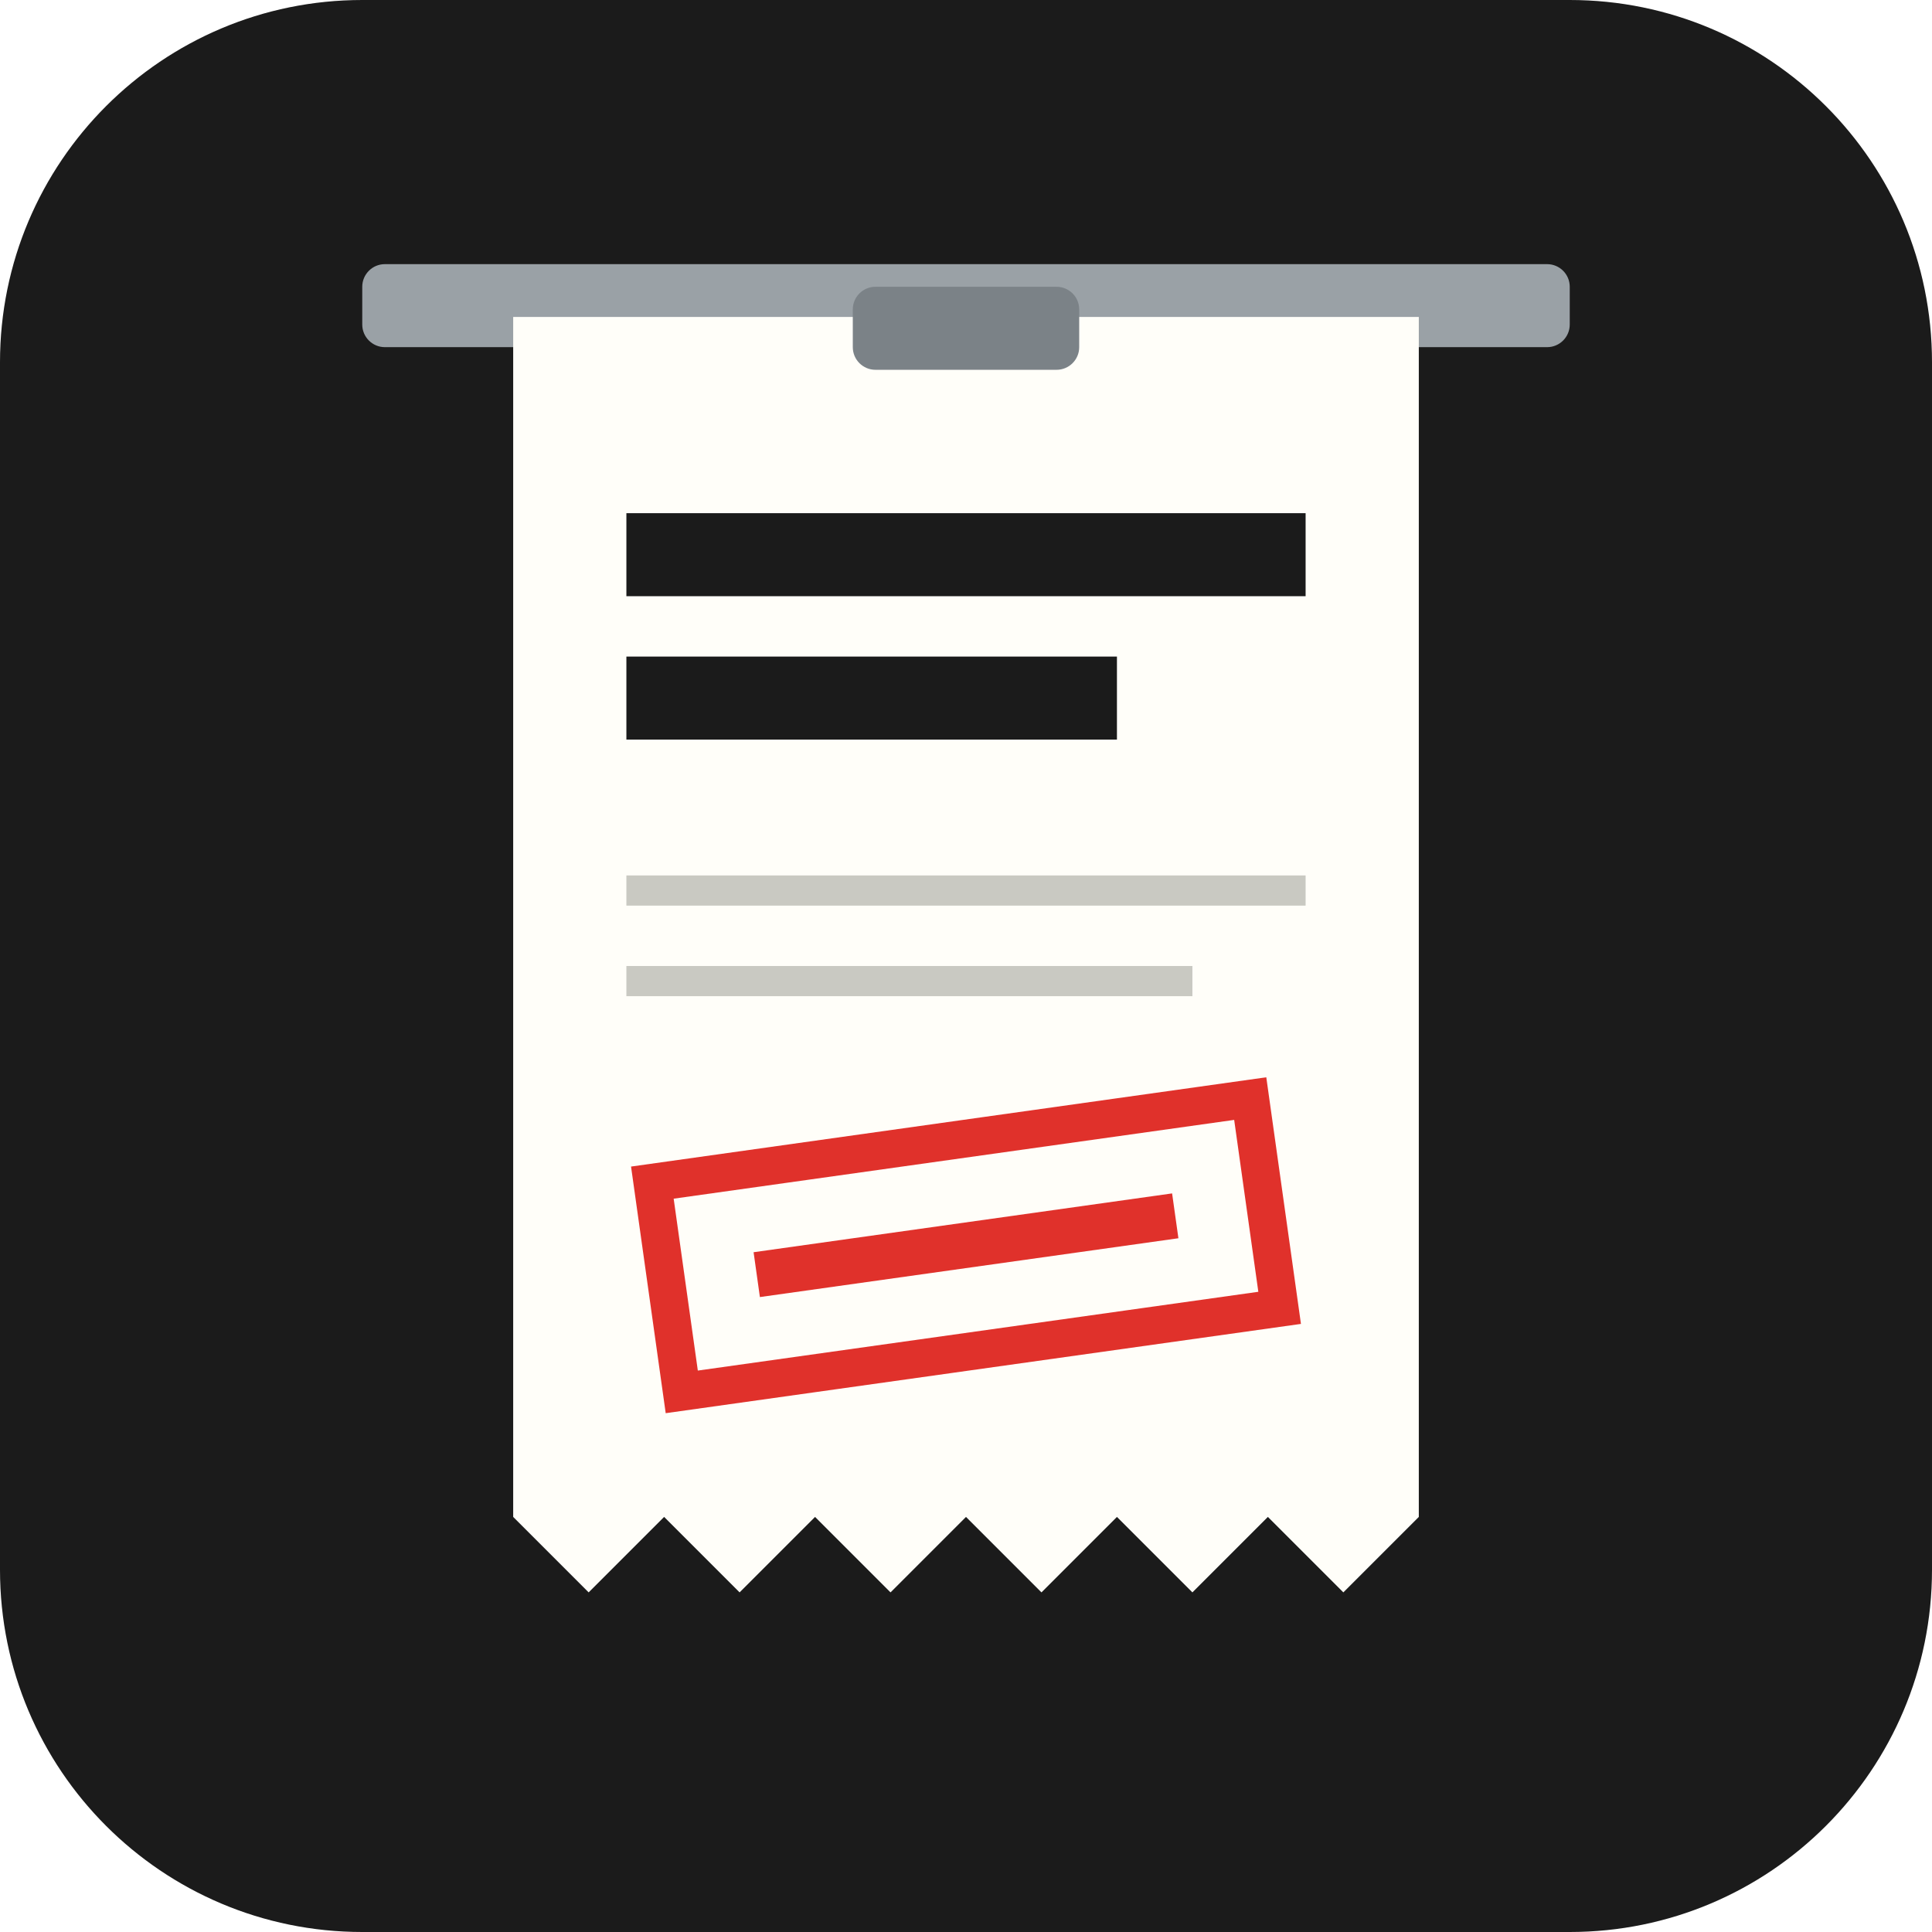
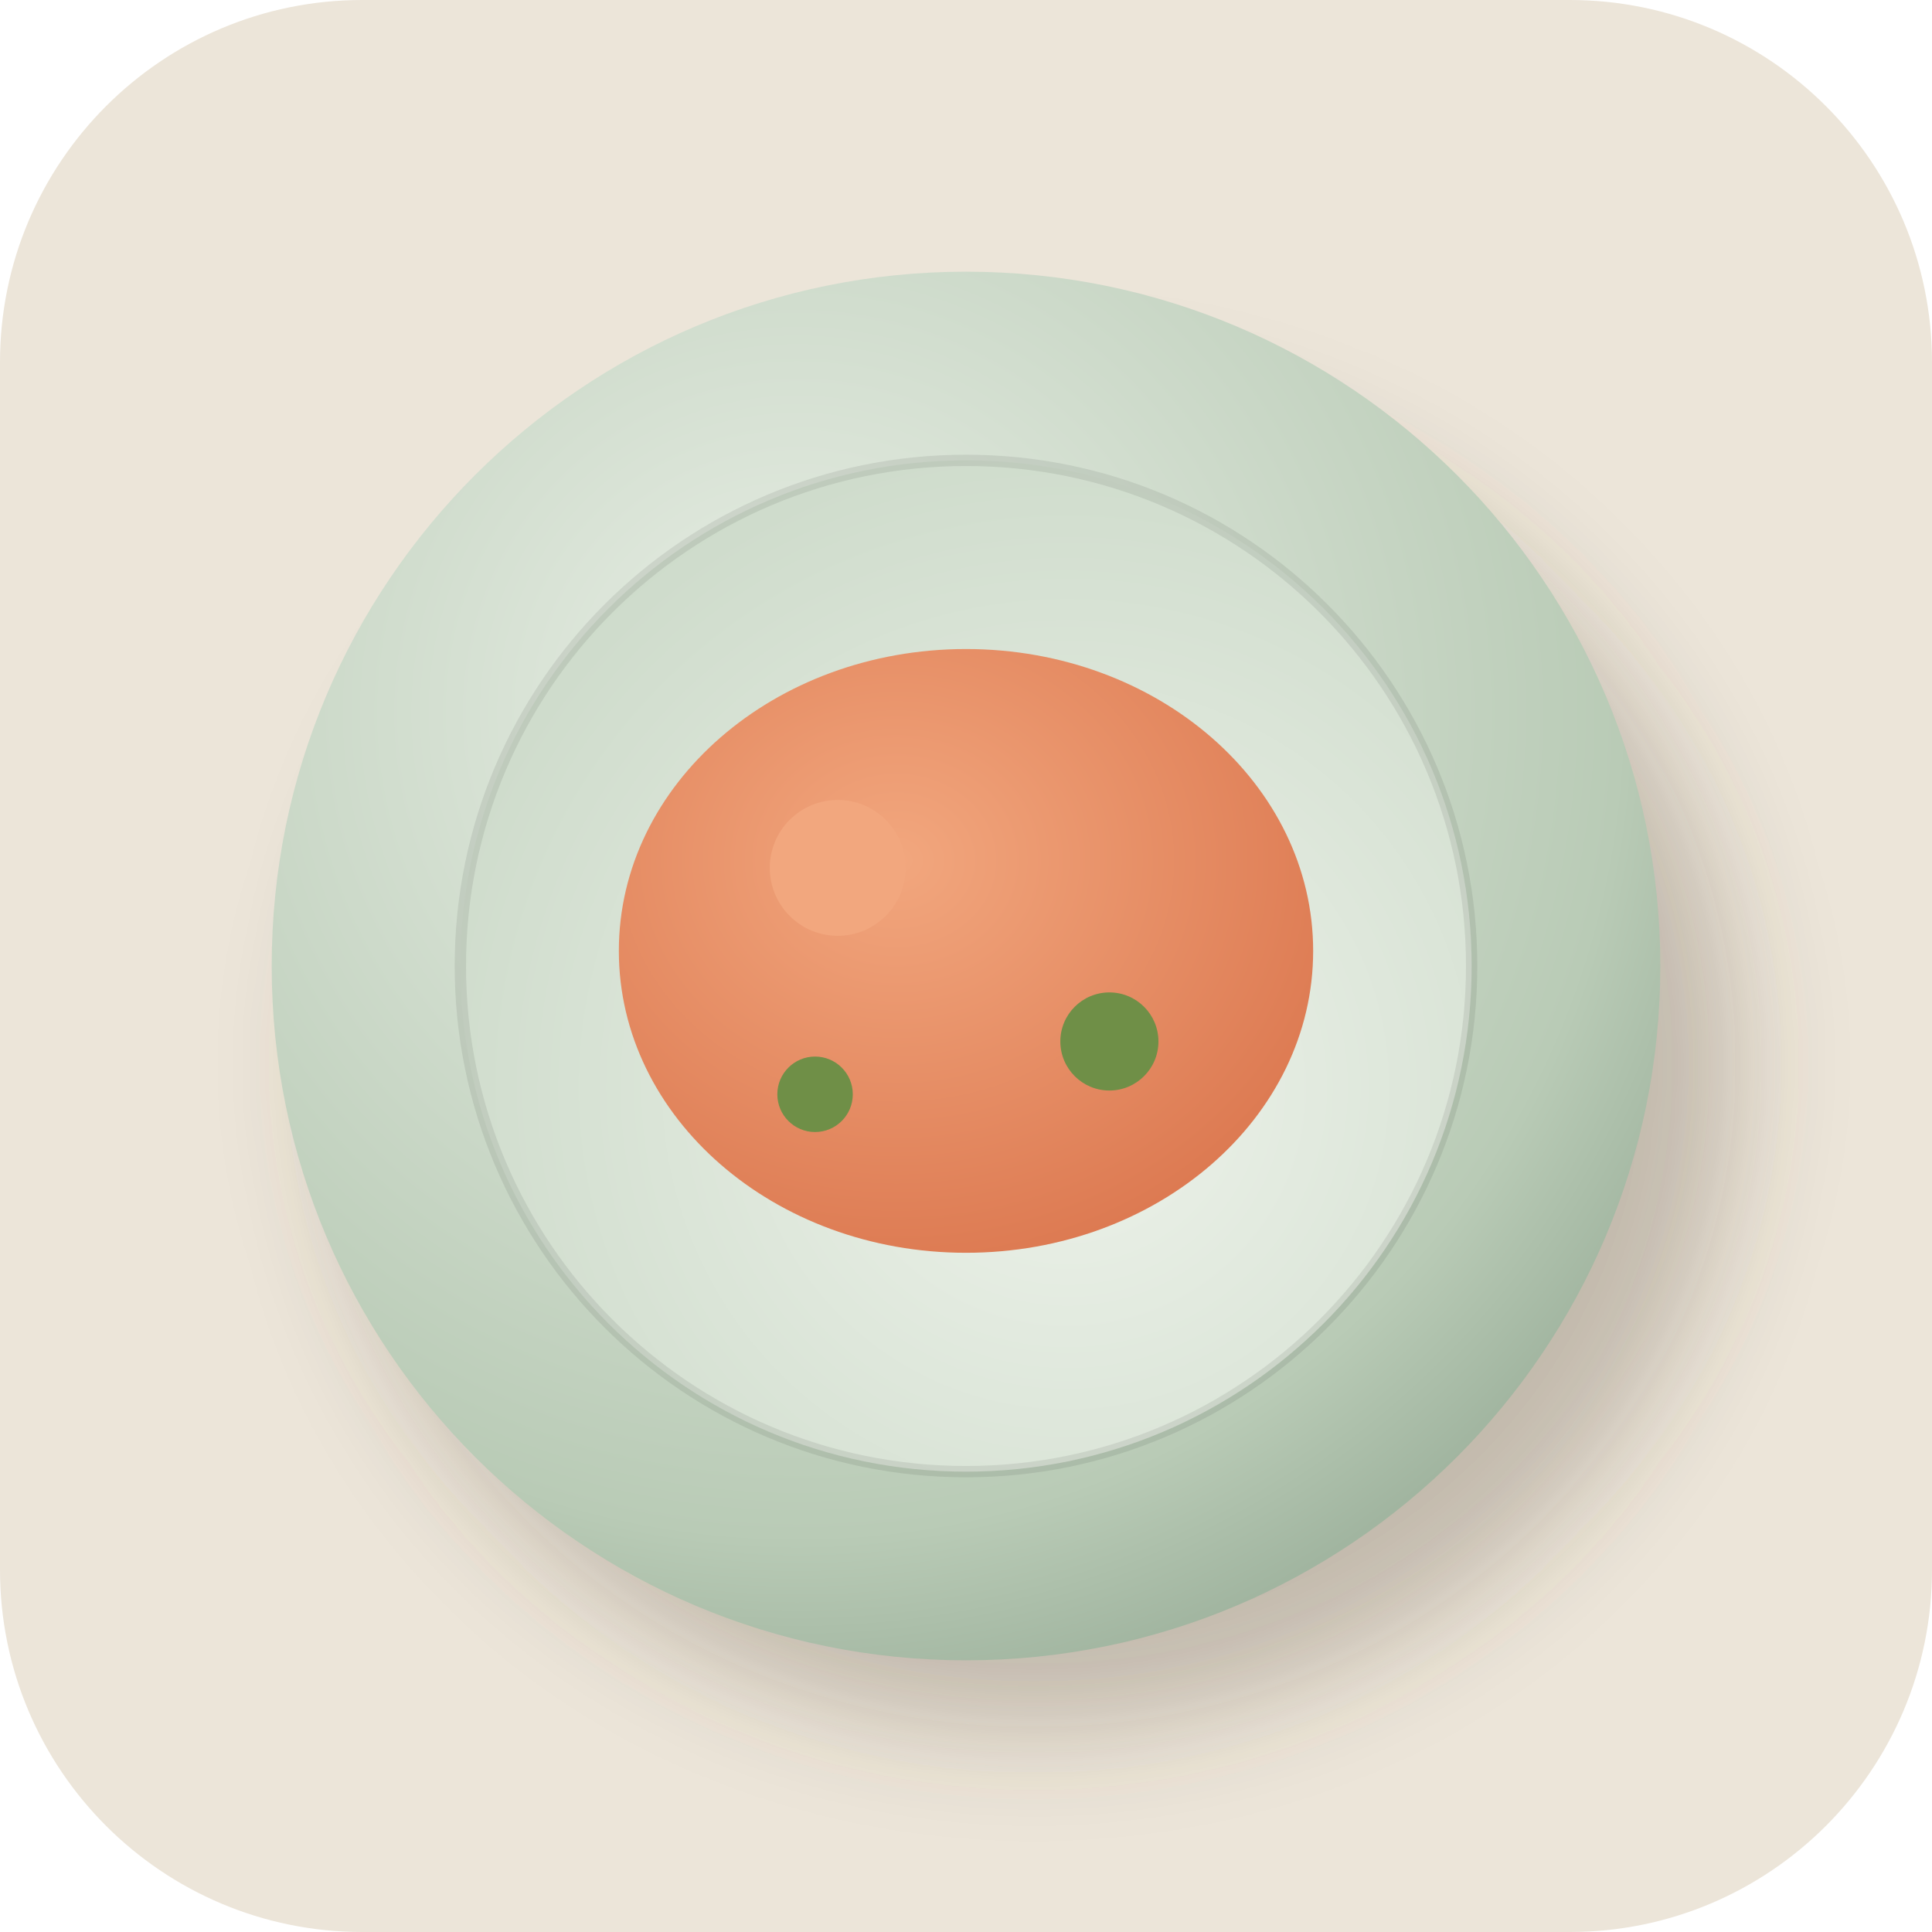
<svg xmlns="http://www.w3.org/2000/svg" viewBox="0 0 512 512">
-   <rect width="512" height="512" rx="96" fill="#1b1b1b" />
-   <rect x="96" y="70" width="320" height="22" rx="6" fill="#9aa1a6" />
-   <path d="M136 84h240v318l-20 20-20-20-20 20-20-20-20 20-20-20-20 20-20-20-20 20-20-20-20 20-20-20z" fill="#fffef9" />
-   <rect x="226" y="76" width="60" height="22" rx="6" fill="#7b8287" />
-   <rect x="166" y="136" width="180" height="22" fill="#1b1b1b" />
-   <rect x="166" y="174" width="130" height="22" fill="#1b1b1b" />
-   <rect x="166" y="232" width="180" height="8" fill="#c9c9c2" />
-   <rect x="166" y="256" width="150" height="8" fill="#c9c9c2" />
-   <g transform="rotate(-8 256 330)">
-     <rect x="176" y="302" width="160" height="56" fill="none" stroke="#e0312b" stroke-width="10" />
-     <rect x="200" y="324" width="112" height="12" fill="#e0312b" />
-   </g>
+   <defs>
+     <radialGradient id="outer" cx=".38" cy=".32" r=".78">
+       <stop offset="0" stop-color="#e9efe6" />
+       <stop offset=".75" stop-color="#b9cbb6" />
+       <stop offset="1" stop-color="#93a893" />
+     </radialGradient>
+     <radialGradient id="inner" cx=".6" cy=".62" r=".8">
+       <stop offset="0" stop-color="#eef3eb" />
+       <stop offset="1" stop-color="#c7d6c4" />
+     </radialGradient>
+     <radialGradient id="dish" cx=".4" cy=".35" r=".8">
+       <stop offset="0" stop-color="#f2a77e" />
+       <stop offset="1" stop-color="#d9724a" />
+     </radialGradient>
+     <filter id="shadow">
+       <feGaussianBlur stdDeviation="14" />
+     </filter>
+   </defs>
+   <rect width="512" height="512" rx="96" fill="#ece5d9" />
+   <ellipse cx="274" cy="282" rx="186" ry="176" fill="rgba(90,74,58,.28)" filter="url(#shadow)" />
+   <circle cx="256" cy="256" r="184" fill="url(#outer)" />
+   <circle cx="256" cy="256" r="134" fill="url(#inner)" stroke="rgba(0,0,0,.08)" stroke-width="3" />
+   <ellipse cx="256" cy="252" rx="92" ry="80" fill="url(#dish)" />
+   <circle cx="222" cy="230" r="18" fill="#f2a77e" />
+   <circle cx="294" cy="276" r="13" fill="#6f8f47" />
+   <circle cx="216" cy="290" r="10" fill="#6f8f47" />
</svg>
